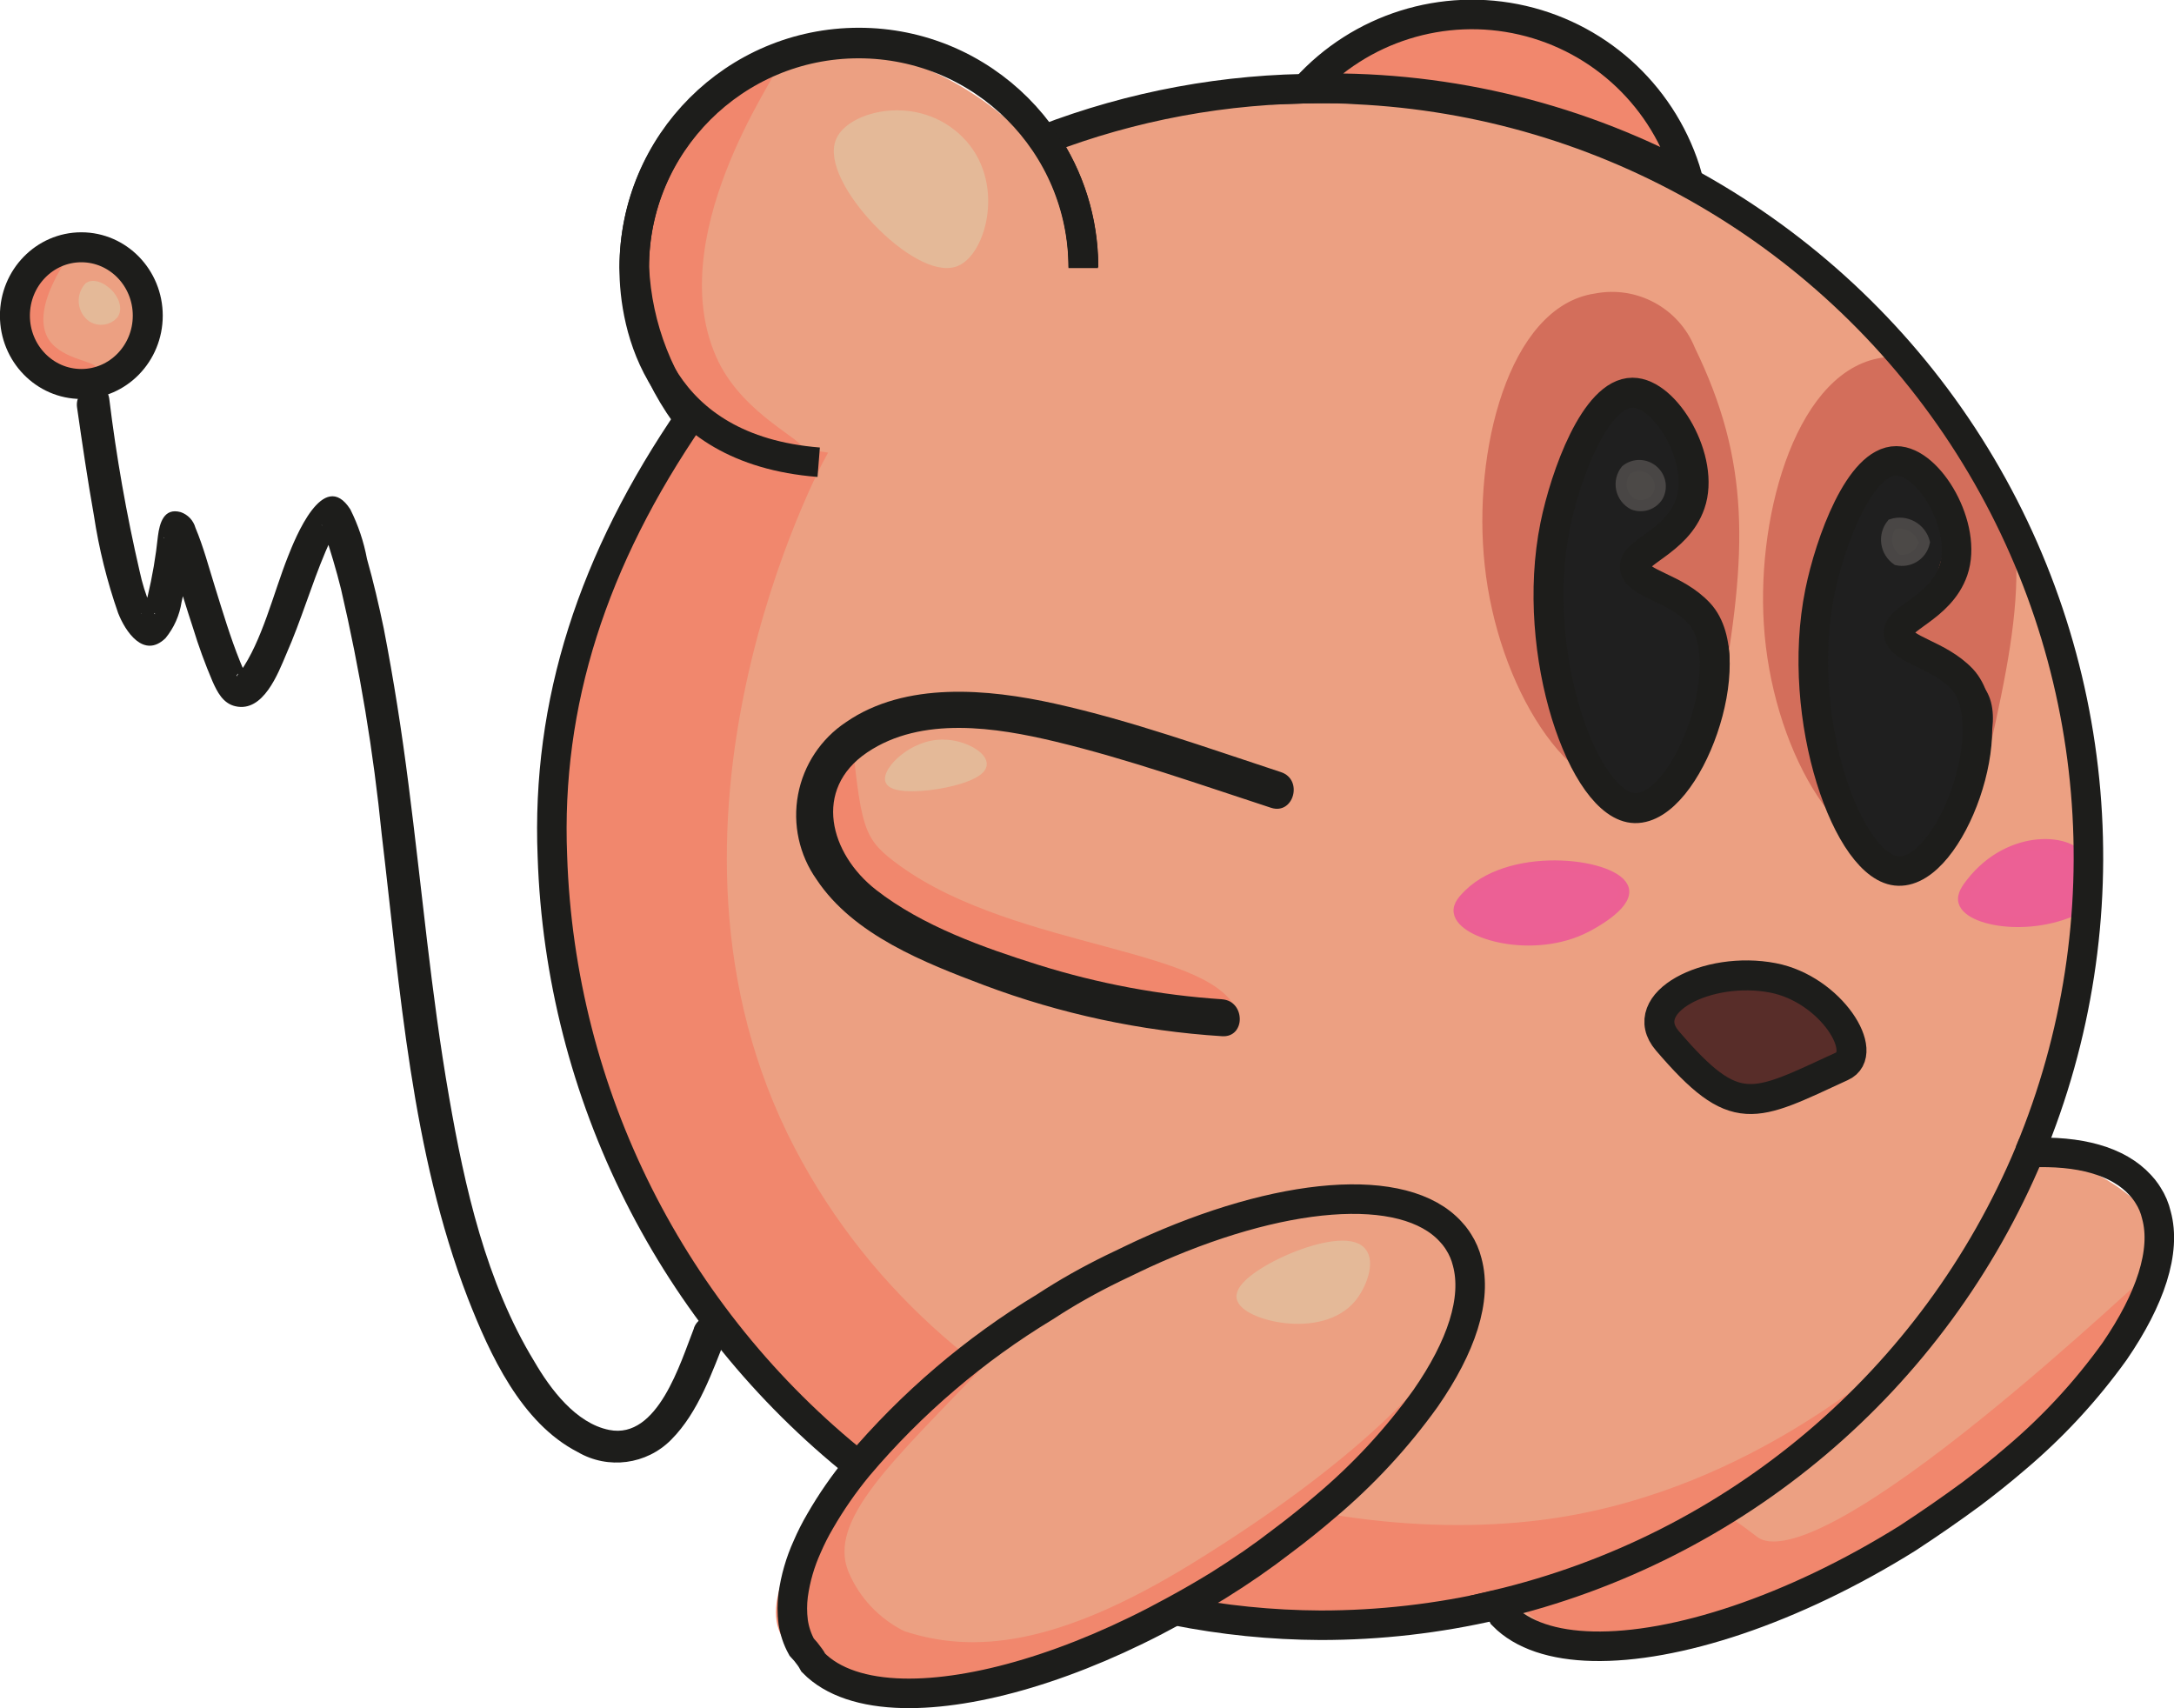
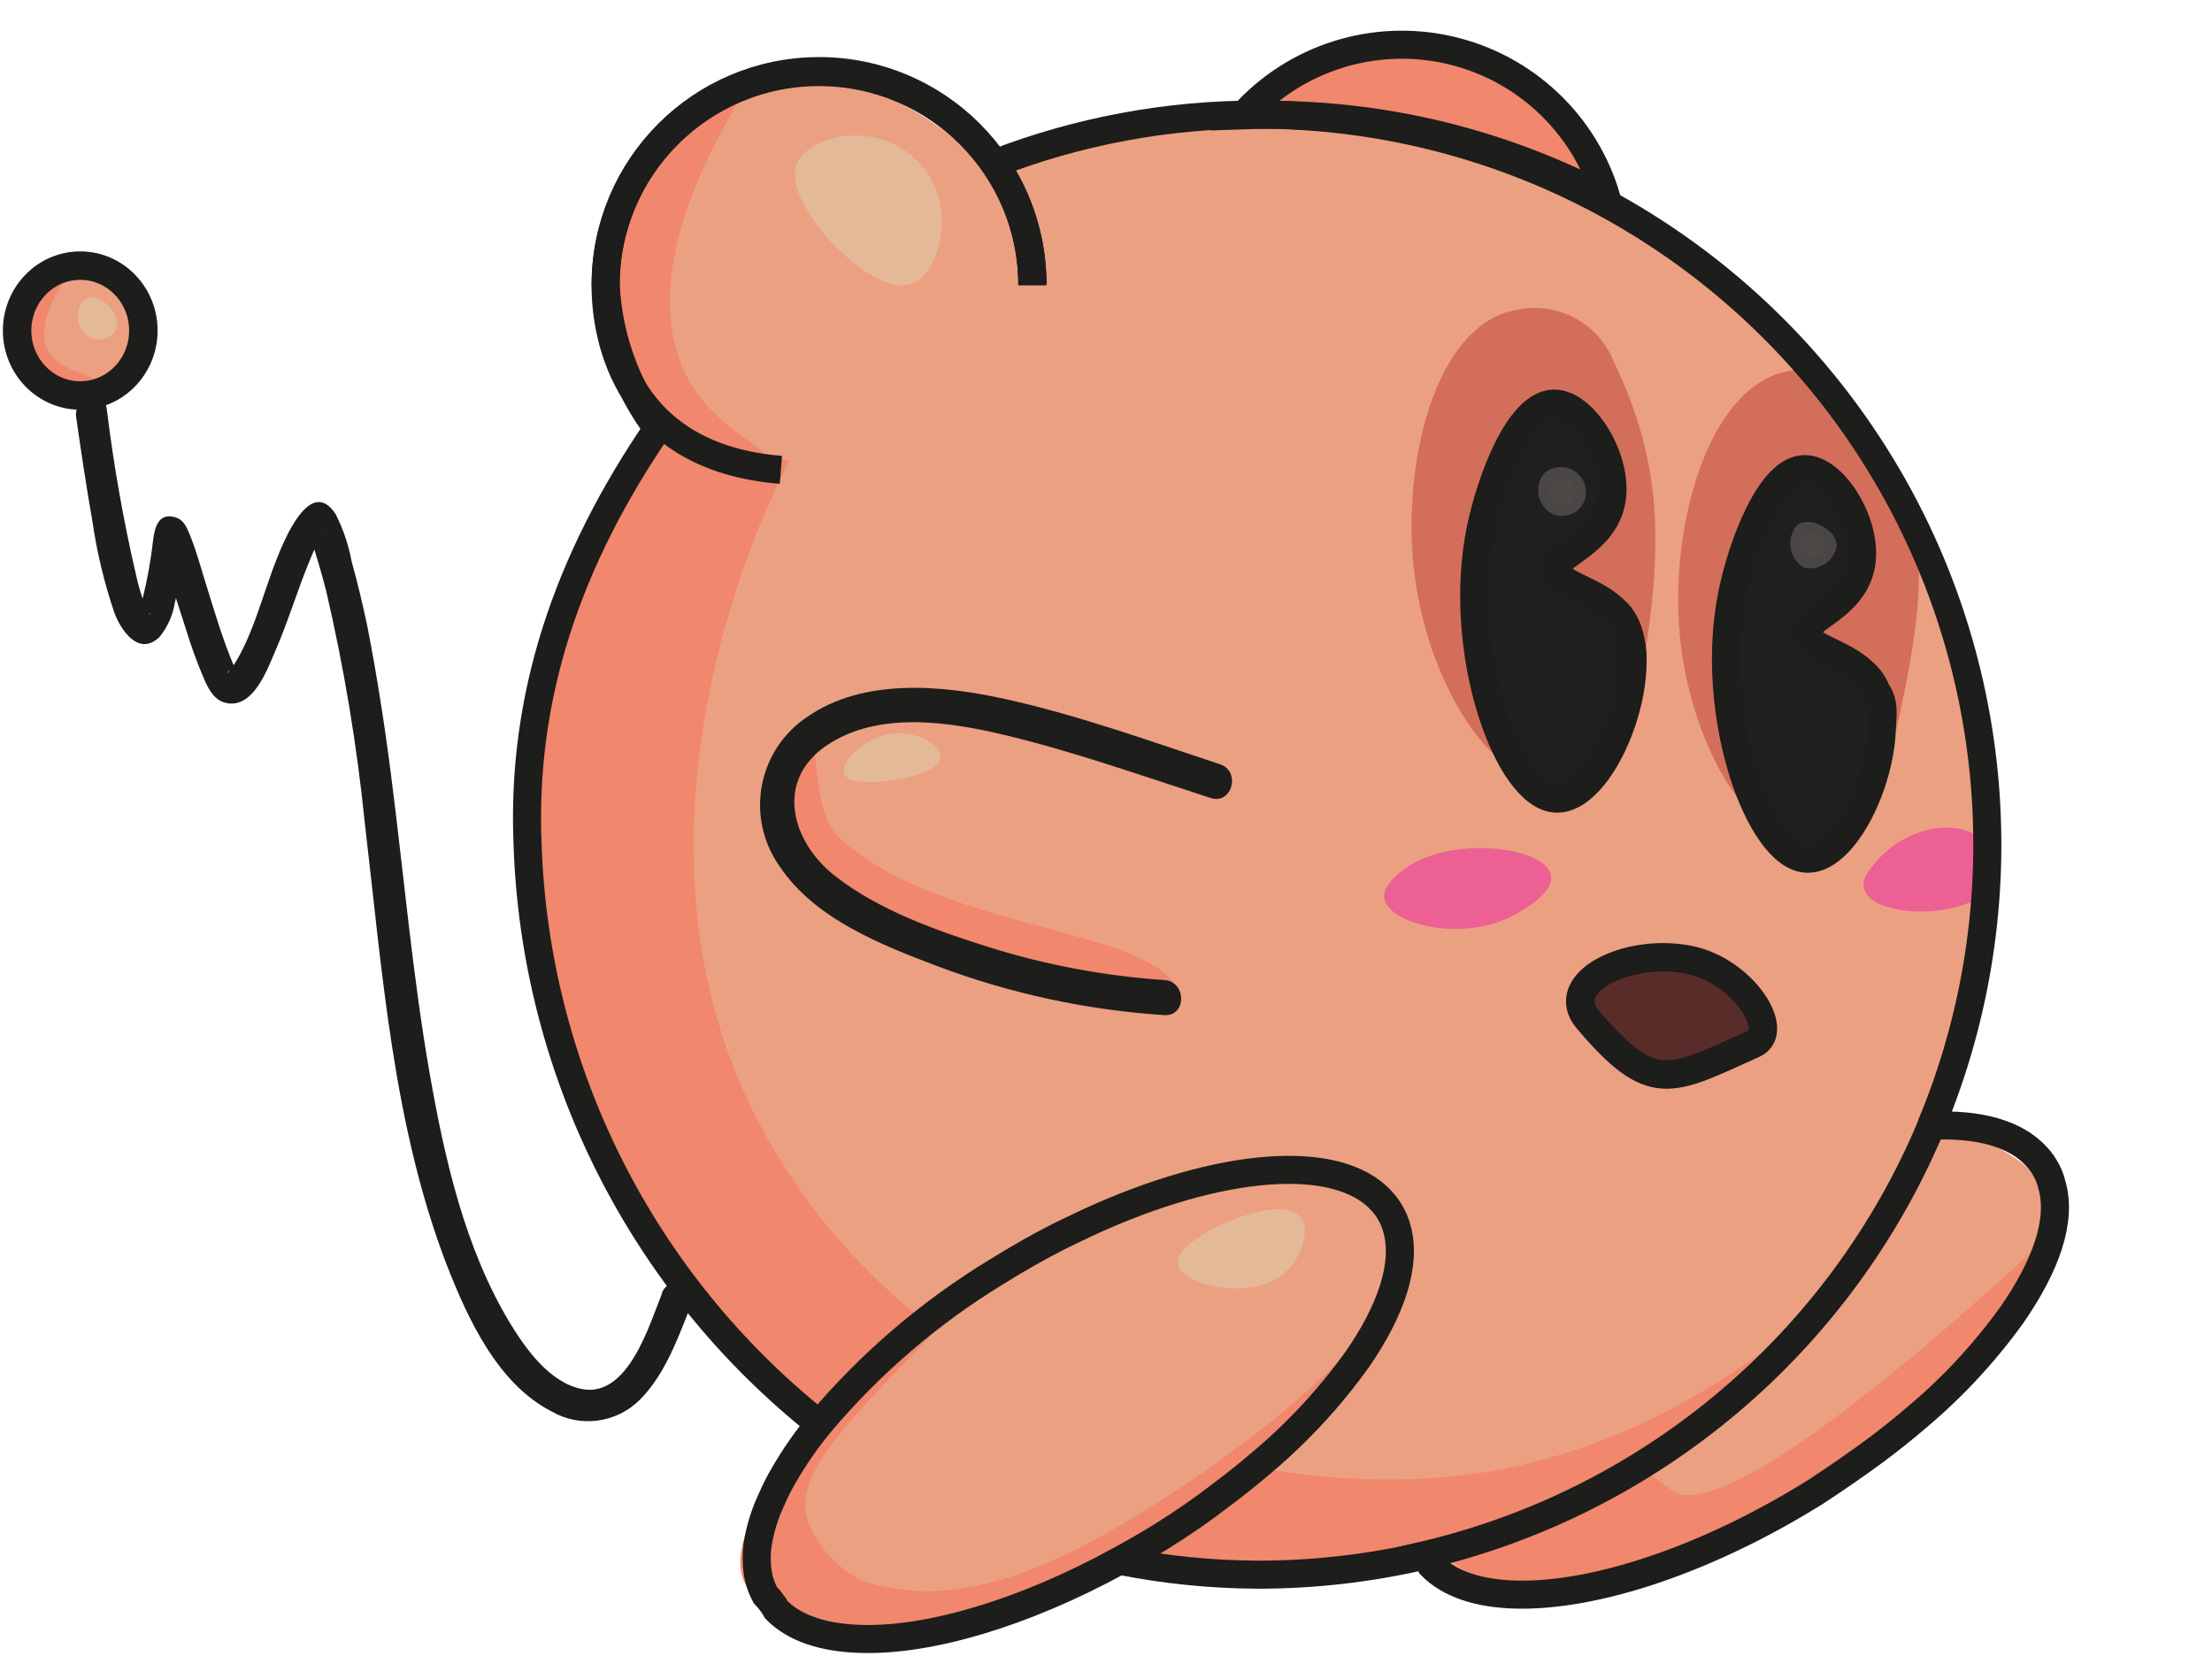
- <svg xmlns="http://www.w3.org/2000/svg" viewBox="0 0 147.27 115.67">
+ <svg xmlns="http://www.w3.org/2000/svg" viewBox="0 0 157.69 118.05">
  <defs>
    <style>.cls-1,.cls-2,.cls-4{fill:#eca082;stroke:#eca082;}.cls-1,.cls-10,.cls-11,.cls-12,.cls-14,.cls-15,.cls-2,.cls-3,.cls-4,.cls-5,.cls-6,.cls-7,.cls-8,.cls-9{stroke-miterlimit:10;}.cls-1,.cls-10,.cls-11,.cls-5,.cls-6,.cls-7,.cls-9{stroke-width:0.75px;}.cls-2,.cls-3{stroke-width:0.75px;}.cls-3{fill:#f1876d;stroke:#f1876d;}.cls-4{stroke-width:0.77px;}.cls-5{fill:#d36e5b;stroke:#d36e5b;}.cls-6{fill:#ec6095;stroke:#ec6094;}.cls-7,.cls-8{fill:#e4b998;stroke:#e4b998;}.cls-8{stroke-width:0.6px;}.cls-9{fill:#1f1f1f;stroke:#1f1f1f;}.cls-10{fill:#582d29;stroke:#582d29;}.cls-11{fill:#4c4947;stroke:#494645;}.cls-12,.cls-14,.cls-15{fill:none;stroke:#1d1d1b;}.cls-12{stroke-width:2px;}.cls-13{fill:#1d1d1b;}.cls-14{stroke-width:2.03px;}.cls-15{stroke-width:2.03px;}</style>
  </defs>
-   <g id="Capa_9" data-name="Capa 9">
-     <path class="cls-1" d="M3.45,26.06c1.66.88,7.07-2.85,6.19-6.19C9.16,18,6.81,16.49,5.19,17,2.29,17.81,1.66,25.12,3.45,26.06Z" />
-     <path class="cls-2" d="M54.4,30.32A13.8,13.8,0,0,1,44.14,18.13,13.65,13.65,0,0,1,51.3,5c7.43-3.79,14.82,1.88,15.87,2.71,1.46,1.17,4.55,3.63,5,7.36C73.16,22.43,63.57,32.43,54.4,30.32Z" />
-     <path class="cls-2" d="M78.23,7.29C55.45,12.64,37.7,34,37.78,57.8c.09,24.52,19.13,39.14,21.68,41,14.73,10.93,35.9,14.66,53,6.38,13-6.28,19.76-17.59,21.68-20.9a54.38,54.38,0,0,0,6.77-19.55,50.41,50.41,0,0,0-2.32-25.35,51.14,51.14,0,0,0-13.93-20.13C113.56,9.5,96,3.1,78.23,7.29Z" />
-     <path class="cls-3" d="M4.51,16.87C4.42,16.82.06,22,1.71,24.32c1.1,1.59,4.46,1.26,4.55.87S3.76,24.7,2.87,23C1.62,20.55,4.59,16.91,4.51,16.87Z" />
-     <path class="cls-3" d="M83.6,69.06c-1-4.51-14.79-4.32-22.8-10.07-2.58-1.85-2.79-2.6-3.42-8.54-.08-.76-1.09,1.8-.84,3.72.22,1.64-1.28,4.65,10.94,11.12,2.75,1.46,12.08,5.06,13.74,3.62C81.8,68.41,83.81,70,83.6,69.06Z" />
-     <path class="cls-3" d="M89.33,4.77c-.17-1.28,7.54-5.18,14.61-2.9,5.63,1.81,9.43,7.06,8.71,8.13s-4.49-1.83-13-3.58C92.78,5,89.44,5.6,89.33,4.77Z" />
-     <path class="cls-3" d="M52.21,4.59c-.28-.17-15,5.48-6.29,21.25,2.15,3.9,7.84,5.31,8.16,4.82s-3.9-2.22-5.75-6C44.21,16.16,52.46,4.74,52.21,4.59Z" />
-     <path class="cls-3" d="M47.36,28.88C36,46.8,35.53,60.46,41.08,75.41c8.82,23.79,33.91,40,64.43,31.41,12.65-3.56,21.13-11.76,21.53-13.1.27-.9-8.83,7.93-22.73,9.63-16.23,2-40.14-5-50.8-25.4-11.52-22.08,2-47,2-47C51.5,30.35,48,27.82,47.36,28.88Z" />
-     <path class="cls-2" d="M55,108.63C51.74,98.29,82.69,79.7,92,81.44c3.78.71,6.59,2.52,6.66,3.73C99.41,99.4,70,118.85,58.52,112.39A6.91,6.91,0,0,1,55,108.63Z" />
-     <path class="cls-3" d="M66.48,92.15c-3.39,1-15.79,14.07-13.18,18.53,2.08,3.57,8.53,5.4,14.17,3.18C91.07,104.58,98,93.18,97.64,92.79c-.18-.22-3.47,5.31-16.78,13.49-9.23,5.66-15,6.12-19.74,4.56a8.29,8.29,0,0,1-4-4.25C55.6,102.78,60.29,98.67,66.48,92.15Z" />
-     <path class="cls-4" d="M121.53,98.63c8-7.71,6.09-4.34,15.22-18.45,2.17-3.35,8.56,1.64,8.81,2.85,2.67,13.21-30.67,33.09-43,27.2C100,109,115.2,104.69,121.53,98.63Z" />
-     <path class="cls-3" d="M113.5,104.36c-3,5.2-20.3-4.42-9.42,4.91,6.33,5.42,33.58-7.8,42.06-23,.33-.59-22.65,21.77-27.35,18.12S114.44,102.73,113.5,104.36Z" />
-   </g>
-   <g id="Capa_10" data-name="Capa 10">
-     <path class="cls-5" d="M127.79,24.57c-5.6.55-8.42,10.08-7.93,17.71.5,8,4.9,16,9.87,15.52,2.68-.26,3.68-2.74,4.27-5.31,2.3-10.15,4-17.4-1.17-24C131.2,26.37,130.83,24.27,127.79,24.57Z" />
-     <path class="cls-5" d="M108.12,20.25c-5.57.79-8,10.43-7.17,18,.85,8,5.59,15.8,10.54,15.09,2.66-.38,4.2-3.23,4.67-5.83,1.88-10.23,2-16.22-1.69-23.8A5.68,5.68,0,0,0,108.12,20.25Z" />
-     <path class="cls-6" d="M133.56,59.8c2.65-3.38,6.9-3,7.48-1.42.37,1,.94,2.38.65,2.58-3.31,2.29-8.24,1.54-8.65.13C132.91,60.64,133.27,60.17,133.56,59.8Z" />
-     <path class="cls-6" d="M99.52,60.58c3.08-3,10.09-2,10.46-.32.23,1.07-2.23,2.37-2.55,2.53-3.57,1.84-8.37.46-8.58-1C98.77,61.33,99.19,60.91,99.52,60.58Z" />
-     <path class="cls-7" d="M6.05,19.47a1.35,1.35,0,0,0,.22,2,1.11,1.11,0,0,0,1.39-.2c.31-.47-.11-1.22-.6-1.56C7,19.65,6.42,19.24,6.05,19.47Z" />
-     <path class="cls-7" d="M57,9.54c-1.17,2.54,5.2,9.18,7.74,8.13,1.69-.69,3-5.34.19-8.13S57.74,7.89,57,9.54Z" />
-     <path class="cls-8" d="M60.27,52.88c-.24-.62,1.53-2.52,3.63-2.48,1.35,0,2.76.82,2.64,1.43C66.31,53,60.63,53.84,60.27,52.88Z" />
-     <path class="cls-7" d="M84.14,87.89c.2,1.15,5.29,2.49,7.37,0,.7-.85,1.28-2.41.67-3.08C90.83,83.3,83.9,86.47,84.14,87.89Z" />
-     <path class="cls-9" d="M126.93,31.64c-5.4,2-4.41,25.76.41,26.81,3.16.69,8.84-8.2,6.89-11.47-1.22-2-5.13-1.32-5.85-3.38-.45-1.27,1.43-1.93,2.49-4.91.18-.52,1.53-4.29-.18-6.12A3.83,3.83,0,0,0,126.93,31.64Z" />
-     <path class="cls-9" d="M109.33,27.6c-5.43,2-4.73,25.7.07,26.81,3.15.72,8.94-8.09,7-11.38-1.2-2.07-5.11-1.39-5.81-3.46-.44-1.28,1.45-1.91,2.55-4.88.19-.51,1.58-4.27-.1-6.12A3.83,3.83,0,0,0,109.33,27.6Z" />
-     <path class="cls-10" d="M113.17,67.29c3.58-1.31,2.42.69,7.07-.66,3-.87,7.41,6,2.06,7S110.26,68.34,113.17,67.29Z" />
-     <path class="cls-11" d="M128.16,35.52a1.66,1.66,0,0,0,.35,2.4,1.54,1.54,0,0,0,1.85-1.19A1.73,1.73,0,0,0,128.16,35.52Z" />
-     <path class="cls-11" d="M110.15,31.85a1.53,1.53,0,0,0,.49,2.31,1.37,1.37,0,0,0,1.66-.55A1.39,1.39,0,0,0,112,31.9,1.42,1.42,0,0,0,110.15,31.85Z" />
-   </g>
  <g id="Capa_2" data-name="Capa 2">
-     <g id="Capa_8" data-name="Capa 8">
-       <path class="cls-12" d="M73.39,18.09a15.21,15.21,0,0,0-30.42,0,18.51,18.51,0,0,0,4.38,11.14" />
-       <path class="cls-12" d="M73.4,18.09a15.16,15.16,0,0,0-2.68-8.63A51.77,51.77,0,0,1,89.45,6c.8,0,1.6,0,2.39.06a52.06,52.06,0,0,1,45.64,72" />
-       <path class="cls-12" d="M46.81,28.19C40.14,37.89,37,47.64,37.42,58A55.12,55.12,0,0,0,58.17,99.3" />
-       <path class="cls-12" d="M79.58,109.09a51.54,51.54,0,0,0,9.87,1,52.24,52.24,0,0,0,11.87-1.36" />
-       <path class="cls-12" d="M88.43,6A51.52,51.52,0,0,1,114.32,12,15.19,15.19,0,0,0,88.43,6Z" />
-       <path class="cls-13" d="M47,90c-.9,2.27-2.43,7.52-5.73,6.86-2.27-.45-4-2.79-5.07-4.63-3.27-5.36-4.72-11.81-5.78-17.93-1.22-7-1.84-14.13-2.75-21.19-.45-3.54-1-7.07-1.68-10.57-.33-1.57-.69-3.13-1.13-4.68a12.68,12.68,0,0,0-1.13-3.36c-1.83-2.85-3.75,2-4.22,3.19-1,2.52-1.75,5.73-3.24,7.82,0,.06-.16.14-.18.2-.08.24-.08-.06,0,0-.14-.2.65.14.66.13l-.14-.26c-.13-.25-.24-.5-.34-.75-.67-1.66-1.18-3.38-1.71-5.08-.42-1.34-.78-2.72-1.32-4a1.56,1.56,0,0,0-1-1.06c-1.15-.32-1.43.77-1.54,1.61A31.87,31.87,0,0,1,10,40.4a7,7,0,0,1-.28.92c-.17.43-.25.22,0,.19s.46,0,.66,0,.09.2.07,0a3.66,3.66,0,0,0-.28-.52,13.19,13.19,0,0,1-.71-2.29A112.24,112.24,0,0,1,7.4,27c-.2-1.44-2.39-.83-2.18.6.35,2.44.71,4.89,1.14,7.31A36.6,36.6,0,0,0,8,41.52c.49,1.26,1.74,3.13,3.21,1.71a5.06,5.06,0,0,0,1.09-2.45c.18-.75.32-1.51.44-2.28.07-.46.14-.93.2-1.4,0-.27.07-.54.11-.81s0-.25-.25.28l-.8.34-.9-.48,0,0c-.06.12,0-.11,0,0a2.2,2.2,0,0,0,.2.54c.18.52.35,1,.51,1.58.43,1.33.83,2.67,1.27,4a35.86,35.86,0,0,0,1.31,3.59c.32.72.71,1.51,1.56,1.7,1.89.43,2.89-2.23,3.45-3.55,1-2.27,1.68-4.63,2.64-6.9a11.21,11.21,0,0,1,.52-1.11l.27-.45s.06,0,0,0a1.72,1.72,0,0,1-.6,0s-.5-.26-.44-.27.2.5.19.5c.41,1.27.8,2.54,1.12,3.84a130.06,130.06,0,0,1,2.76,16.64c1.25,10.5,2,21.45,5.83,31.39,1.49,3.81,3.61,8.46,7.45,10.43a5.21,5.21,0,0,0,6.33-.84c1.86-1.87,2.78-4.61,3.74-7,.54-1.35-1.65-1.94-2.19-.6Z" />
-       <ellipse class="cls-14" cx="5.51" cy="21.38" rx="4.5" ry="4.63" />
-       <path class="cls-12" d="M132.92,46c2.86,3.1-.75,13.11-4.31,13-3.4-.07-7.07-10.33-5.33-18.9.68-3.34,2.68-8.9,5.18-8.88,2.24,0,4.87,4.51,3.86,7.43-.91,2.61-3.94,3.23-3.7,4.32S131.3,44.3,132.92,46Z" />
-       <path class="cls-15" d="M115.11,41.55c2.9,3.14-.76,13.27-4.36,13.19-3.44-.07-7.16-10.45-5.4-19.14.69-3.38,2.71-9,5.24-9,2.27,0,4.94,4.57,3.91,7.52-.92,2.65-4,3.28-3.74,4.38S113.48,39.79,115.11,41.55Z" />
-       <path class="cls-15" d="M124.75,72.24c2-.88-.72-5.24-4.64-6-4.45-.86-9.36,1.7-7.16,4.26C117.59,75.92,118.75,75,124.75,72.24Z" />
-       <path class="cls-12" d="M96.57,94.72a40.13,40.13,0,0,1-6.79,7.33c-.92.79-1.89,1.57-2.92,2.34q-2,1.55-4.33,3c-1,.61-2,1.19-3,1.73-6.81,3.74-13.5,5.69-18.36,5.58-2.65-.06-4.77-.74-6.08-2.08l-.13-.23-.11-.16a5.94,5.94,0,0,0-.55-.67,5,5,0,0,1-.57-1.71,7.21,7.21,0,0,1,0-1.8,11.85,11.85,0,0,1,.95-3.28,15.45,15.45,0,0,1,.87-1.72,27,27,0,0,1,2.58-3.72A51.39,51.39,0,0,1,70.79,88.52c1.53-1,3-1.82,4.57-2.59h0l1.5-.72.55-.26c9.28-4.27,17.71-5,20.87-1.51a4.15,4.15,0,0,1,.42.52,1.63,1.63,0,0,1,.11.17,4.52,4.52,0,0,1,.58,1.35C100.07,88,99,91.22,96.57,94.72Z" />
-       <path class="cls-12" d="M143.25,91.53a40.13,40.13,0,0,1-6.79,7.33c-.92.79-1.9,1.57-2.92,2.34-1.36,1-2.8,2-4.33,3-7.81,4.87-15.75,7.44-21.31,7.31-2.65-.06-4.77-.74-6.08-2.08a1.71,1.71,0,0,0-.13-.23,1.77,1.77,0,0,0-.12-.17,3.92,3.92,0,0,0-.25-.32,52.15,52.15,0,0,0,36.16-30.63c3.36-.16,6,.55,7.5,2.19a4.15,4.15,0,0,1,.42.52,1.63,1.63,0,0,1,.11.17,4.26,4.26,0,0,1,.57,1.35C146.75,84.76,145.67,88,143.25,91.53Z" />
-       <path class="cls-13" d="M82.81,67.69a53.42,53.42,0,0,1-12.46-2.33c-3.72-1.17-7.86-2.63-11-5.08s-4.31-6.81-.61-9.31,8.77-1.69,12.74-.74c4.94,1.19,9.79,2.91,14.63,4.49,1.53.49,2.19-1.92.66-2.42-5-1.64-10.13-3.49-15.32-4.64-4.51-1-10.11-1.52-14.13,1.25a7.56,7.56,0,0,0-2,10.67c2.5,3.76,7.31,5.63,11.36,7.16a55.89,55.89,0,0,0,16.1,3.45c1.61.11,1.6-2.39,0-2.5Z" />
-     </g>
    <g id="Capa_4" data-name="Capa 4">
-       <path class="cls-12" d="M73.38,18.16a15.21,15.21,0,1,0-30.42,0c0,3.88,1.57,12.28,12.5,13.15" />
+       <path class="cls-1" d="M3.66,28.25c1.66.88,7.07-2.85,6.19-6.19C9.37,20.22,7,18.68,5.4,19.15,2.5,20,1.87,27.3,3.66,28.25Z" />
+       <path class="cls-2" d="M54.6,32.51a13.8,13.8,0,0,1-10.25-12.2A13.62,13.62,0,0,1,51.51,7.15C58.94,3.35,66.33,9,67.38,9.86c1.46,1.17,4.55,3.63,5,7.36C73.37,24.62,63.78,34.62,54.6,32.51Z" />
+       <path class="cls-2" d="M78.44,9.47C55.66,14.83,37.9,36.23,38,60c.09,24.51,19.13,39.14,21.68,41,14.73,10.93,35.89,14.67,53,6.39,13-6.28,19.76-17.59,21.68-20.9A54.44,54.44,0,0,0,141.15,67a50.45,50.45,0,0,0-2.32-25.36,51.23,51.23,0,0,0-13.94-20.13C113.77,11.69,96.25,5.29,78.44,9.47Z" />
+       <path class="cls-3" d="M4.72,19.06c-.09-.06-4.45,5.09-2.8,7.45,1.1,1.58,4.46,1.25,4.54.87S4,26.89,3.08,25.15C1.83,22.74,4.8,19.1,4.72,19.06Z" />
+       <path class="cls-3" d="M83.8,71.25C82.79,66.74,69,66.92,61,61.18c-2.58-1.85-2.79-2.6-3.42-8.54-.09-.77-1.09,1.8-.84,3.72C57,58,55.47,61,67.69,67.48c2.75,1.46,12.08,5.06,13.74,3.62C82,70.59,84,72.2,83.8,71.25Z" />
+       <path class="cls-3" d="M89.54,7c-.17-1.28,7.54-5.18,14.61-2.9,5.63,1.81,9.42,7.06,8.71,8.12s-4.49-1.82-13-3.58C93,7.17,89.65,7.78,89.54,7Z" />
+       <path class="cls-3" d="M52.41,6.78c-.27-.17-15,5.48-6.28,21.25,2.15,3.9,7.84,5.31,8.16,4.81s-3.9-2.21-5.75-6C44.41,18.35,52.67,6.93,52.41,6.78Z" />
+       <path class="cls-3" d="M47.57,31.07C36.2,49,35.74,62.65,41.28,77.6c8.83,23.79,33.92,40,64.44,31.41,12.65-3.56,21.13-11.76,21.53-13.1.27-.9-8.83,7.93-22.73,9.63-16.23,2-40.15-5-50.8-25.4-11.52-22.09,2-47,2-47C51.71,32.54,48.24,30,47.57,31.07Z" />
+       <path class="cls-2" d="M55.19,110.82C52,100.48,82.9,81.88,92.2,83.63c3.79.7,6.6,2.52,6.66,3.73.76,14.23-28.65,33.67-40.14,27.22A6.93,6.93,0,0,1,55.19,110.82Z" />
+       <path class="cls-3" d="M66.69,94.34c-3.39,1-15.79,14.07-13.18,18.53,2.08,3.57,8.53,5.4,14.17,3.18C91.28,106.76,98.15,95.37,97.85,95c-.18-.22-3.47,5.31-16.78,13.48-9.23,5.67-15,6.13-19.75,4.57a8.32,8.32,0,0,1-4-4.25C55.81,105,60.5,100.86,66.69,94.34Z" />
+       <path class="cls-4" d="M121.74,100.82c8-7.71,6.08-4.34,15.22-18.45,2.17-3.35,8.56,1.64,8.81,2.85,2.67,13.2-30.67,33.08-43,27.2C100.17,111.18,115.41,106.88,121.74,100.82Z" />
+       <path class="cls-3" d="M113.71,106.55c-3,5.19-20.3-4.42-9.42,4.91,6.32,5.42,33.57-7.8,42.06-23,.33-.59-22.65,21.77-27.35,18.12S114.64,104.92,113.71,106.55Z" />
+       <path class="cls-5" d="M128,26.76c-5.6.55-8.42,10.07-7.94,17.71.51,8,4.91,16,9.88,15.52,2.68-.27,3.68-2.74,4.26-5.31,2.31-10.15,4-17.41-1.16-24C131.41,28.56,131,26.46,128,26.76Z" />
+       <path class="cls-5" d="M108.33,22.44c-5.57.79-8,10.43-7.17,18,.85,8,5.59,15.8,10.53,15.09,2.67-.38,4.21-3.24,4.68-5.83,1.87-10.23,1.95-16.22-1.69-23.81A5.68,5.68,0,0,0,108.33,22.44Z" />
+       <path class="cls-6" d="M133.77,62c2.65-3.38,6.9-3.05,7.48-1.42.37,1,.94,2.38.64,2.58-3.3,2.29-8.23,1.54-8.64.13C133.12,62.83,133.48,62.36,133.77,62Z" />
+       <path class="cls-6" d="M99.73,62.77c3.08-3,10.09-2,10.46-.32.23,1.07-2.23,2.37-2.55,2.53-3.57,1.84-8.37.46-8.59-1C99,63.52,99.4,63.1,99.73,62.77Z" />
+       <path class="cls-7" d="M6.26,21.66a1.35,1.35,0,0,0,.22,2,1.09,1.09,0,0,0,1.38-.2c.32-.48-.1-1.23-.59-1.56C7.24,21.83,6.63,21.42,6.26,21.66Z" />
+       <path class="cls-7" d="M57.19,11.73c-1.17,2.54,5.2,9.18,7.74,8.13,1.69-.7,3-5.35.19-8.13S58,10.08,57.19,11.73Z" />
+       <path class="cls-8" d="M60.48,55.07c-.24-.62,1.53-2.52,3.63-2.48,1.35,0,2.75.82,2.63,1.43C66.52,55.17,60.84,56,60.48,55.07Z" />
+       <path class="cls-7" d="M84.35,90.08c.19,1.15,5.29,2.49,7.37,0,.7-.85,1.28-2.41.67-3.08C91,85.49,84.1,88.65,84.35,90.08Z" />
+       <path class="cls-9" d="M127.14,33.83c-5.4,2-4.41,25.76.41,26.81,3.16.68,8.84-8.2,6.89-11.47-1.22-2.05-5.13-1.32-5.85-3.38-.45-1.27,1.43-1.93,2.49-4.91.18-.52,1.52-4.29-.18-6.12A3.83,3.83,0,0,0,127.14,33.83Z" />
+       <path class="cls-9" d="M109.54,29.78c-5.43,2-4.73,25.71.07,26.81,3.15.73,8.94-8.09,7-11.38-1.2-2.06-5.12-1.38-5.82-3.45-.43-1.28,1.46-1.91,2.56-4.88.19-.51,1.58-4.27-.1-6.12A3.86,3.86,0,0,0,109.54,29.78Z" />
+       <path class="cls-10" d="M113.38,69.47c3.58-1.3,2.42.7,7.07-.65,3-.87,7.41,6,2.06,7S110.47,70.53,113.38,69.47Z" />
+       <path class="cls-11" d="M128.37,37.71a1.65,1.65,0,0,0,.35,2.4,1.53,1.53,0,0,0,1.84-1.2C130.57,38.05,129,37.28,128.37,37.71Z" />
+       <path class="cls-11" d="M110.36,34a1.54,1.54,0,0,0,.49,2.32,1.36,1.36,0,0,0,1.66-.56,1.38,1.38,0,0,0-.27-1.7A1.42,1.42,0,0,0,110.36,34Z" />
+       <path class="cls-12" d="M73.6,20.28a15.21,15.21,0,1,0-30.42,0,18.51,18.51,0,0,0,4.38,11.14" />
+       <path class="cls-12" d="M73.6,20.28a15.16,15.16,0,0,0-2.68-8.63A51.77,51.77,0,0,1,89.65,8.17c.8,0,1.6,0,2.39.06a52.06,52.06,0,0,1,45.64,72" />
+       <path class="cls-12" d="M47,30.38c-6.67,9.7-9.83,19.45-9.39,29.82a55.12,55.12,0,0,0,20.75,41.29" />
+       <path class="cls-12" d="M79.78,111.28a51.54,51.54,0,0,0,9.87,1,52.24,52.24,0,0,0,11.87-1.36" />
+       <path class="cls-12" d="M88.64,8.22a51.73,51.73,0,0,1,25.89,5.91A15.2,15.2,0,0,0,88.64,8.22Z" />
+       <path class="cls-13" d="M47.21,92.18c-.91,2.26-2.43,7.52-5.74,6.86-2.26-.45-3.95-2.8-5.07-4.63-3.26-5.36-4.71-11.81-5.78-17.93-1.22-7-1.83-14.13-2.74-21.19-.45-3.54-1-7.07-1.68-10.57-.33-1.57-.7-3.14-1.13-4.68a12.68,12.68,0,0,0-1.13-3.36c-1.83-2.85-3.75,2-4.22,3.19-1,2.52-1.76,5.73-3.24,7.82,0,.05-.16.13-.18.2-.08.24-.08-.06,0,0-.14-.2.65.14.66.13a1.59,1.59,0,0,1-.15-.26q-.18-.37-.33-.75c-.67-1.66-1.18-3.38-1.71-5.08-.42-1.34-.78-2.72-1.32-4-.2-.46-.43-.92-1-1.06-1.15-.32-1.43.77-1.53,1.6a31.71,31.71,0,0,1-.73,4.12,7.49,7.49,0,0,1-.28.92c-.17.42-.25.22,0,.19s.46,0,.66,0,.09.2.06,0a2.36,2.36,0,0,0-.28-.52A14.08,14.08,0,0,1,9.7,41,112.24,112.24,0,0,1,7.61,29.15c-.2-1.44-2.39-.83-2.18.6.35,2.44.71,4.88,1.14,7.31a37,37,0,0,0,1.59,6.65c.48,1.26,1.74,3.12,3.21,1.71A5.15,5.15,0,0,0,12.46,43c.18-.75.31-1.51.44-2.28.07-.47.13-.93.2-1.4,0-.27.07-.54.1-.82s0-.24-.24.29l-.81.33-.89-.48,0,.06c-.06.11,0-.11,0,0a2.2,2.2,0,0,0,.2.54c.18.52.34,1,.51,1.58.42,1.33.83,2.67,1.27,4a36,36,0,0,0,1.31,3.6c.32.72.71,1.51,1.56,1.7,1.89.43,2.89-2.24,3.45-3.55,1-2.27,1.68-4.64,2.64-6.9a11.21,11.21,0,0,1,.52-1.11c.08-.16.18-.3.27-.46s.06,0,0,0a1.72,1.72,0,0,1-.6,0s-.5-.26-.44-.27.19.5.19.5c.41,1.27.79,2.54,1.12,3.84a131.54,131.54,0,0,1,2.76,16.64c1.24,10.5,2,21.44,5.83,31.39,1.49,3.81,3.61,8.45,7.45,10.43a5.22,5.22,0,0,0,6.33-.84c1.86-1.87,2.78-4.61,3.74-7,.54-1.35-1.65-1.94-2.19-.6Z" />
+       <ellipse class="cls-14" cx="5.72" cy="23.57" rx="4.5" ry="4.63" />
+       <path class="cls-12" d="M133.12,48.23c2.87,3.1-.74,13.1-4.3,13-3.4-.08-7.07-10.33-5.33-18.9.68-3.34,2.68-8.9,5.18-8.88,2.23,0,4.87,4.51,3.85,7.43-.9,2.61-3.93,3.23-3.69,4.32S131.51,46.49,133.12,48.23Z" />
+       <path class="cls-15" d="M115.32,43.74c2.9,3.13-.76,13.27-4.36,13.19-3.44-.07-7.16-10.45-5.4-19.14.68-3.38,2.71-9,5.24-9,2.27,0,4.94,4.56,3.91,7.52-.92,2.65-4,3.28-3.74,4.38S113.68,42,115.32,43.74Z" />
+       <path class="cls-15" d="M125,74.43c2-.88-.72-5.24-4.64-6-4.46-.86-9.36,1.7-7.17,4.26C117.8,78.11,119,77.14,125,74.43Z" />
+       <path class="cls-12" d="M96.77,96.91A40.13,40.13,0,0,1,90,104.24c-.92.79-1.89,1.57-2.92,2.34q-2,1.55-4.33,3c-1,.61-2,1.19-3,1.73C73,115,66.28,117,61.42,116.86c-2.65-.06-4.77-.74-6.08-2.08l-.13-.23-.11-.16a5.94,5.94,0,0,0-.55-.67A5,5,0,0,1,54,112a7.21,7.21,0,0,1,0-1.8,11.85,11.85,0,0,1,1-3.28,15.45,15.45,0,0,1,.87-1.72,27,27,0,0,1,2.58-3.72A51.39,51.39,0,0,1,71,90.71c1.53-.95,3.05-1.82,4.57-2.59h0l1.5-.72.55-.26c9.28-4.27,17.71-5,20.87-1.51a4.15,4.15,0,0,1,.42.52,1.63,1.63,0,0,1,.11.17,4.52,4.52,0,0,1,.58,1.35C100.27,90.15,99.19,93.41,96.77,96.91Z" />
+       <path class="cls-12" d="M143.45,93.72a40.13,40.13,0,0,1-6.79,7.33c-.92.79-1.9,1.57-2.92,2.34-1.36,1-2.8,2-4.33,3-7.81,4.87-15.75,7.44-21.31,7.31-2.65-.06-4.77-.74-6.08-2.08a1.71,1.71,0,0,0-.13-.23,1.77,1.77,0,0,0-.12-.17,3.92,3.92,0,0,0-.25-.32,52.15,52.15,0,0,0,36.16-30.63c3.36-.16,6,.55,7.5,2.19a4.15,4.15,0,0,1,.42.52,1.63,1.63,0,0,1,.11.17,4.26,4.26,0,0,1,.57,1.35C147,87,145.87,90.22,143.45,93.72Z" />
+       <path class="cls-13" d="M83,69.88a53.94,53.94,0,0,1-12.46-2.33c-3.72-1.17-7.86-2.63-11-5.08s-4.31-6.81-.62-9.31,8.78-1.69,12.75-.74c4.94,1.19,9.79,2.91,14.63,4.48,1.53.5,2.19-1.91.66-2.41C82,52.85,76.89,51,71.69,49.85c-4.5-1-10.1-1.53-14.12,1.25a7.55,7.55,0,0,0-2,10.66c2.5,3.77,7.31,5.64,11.36,7.17A56.22,56.22,0,0,0,83,72.38c1.61.1,1.6-2.4,0-2.5Z" />
+       <path class="cls-12" d="M73.59,20.35a15.21,15.21,0,0,0-30.42,0c0,3.88,1.57,12.28,12.5,13.15" />
    </g>
  </g>
</svg>
